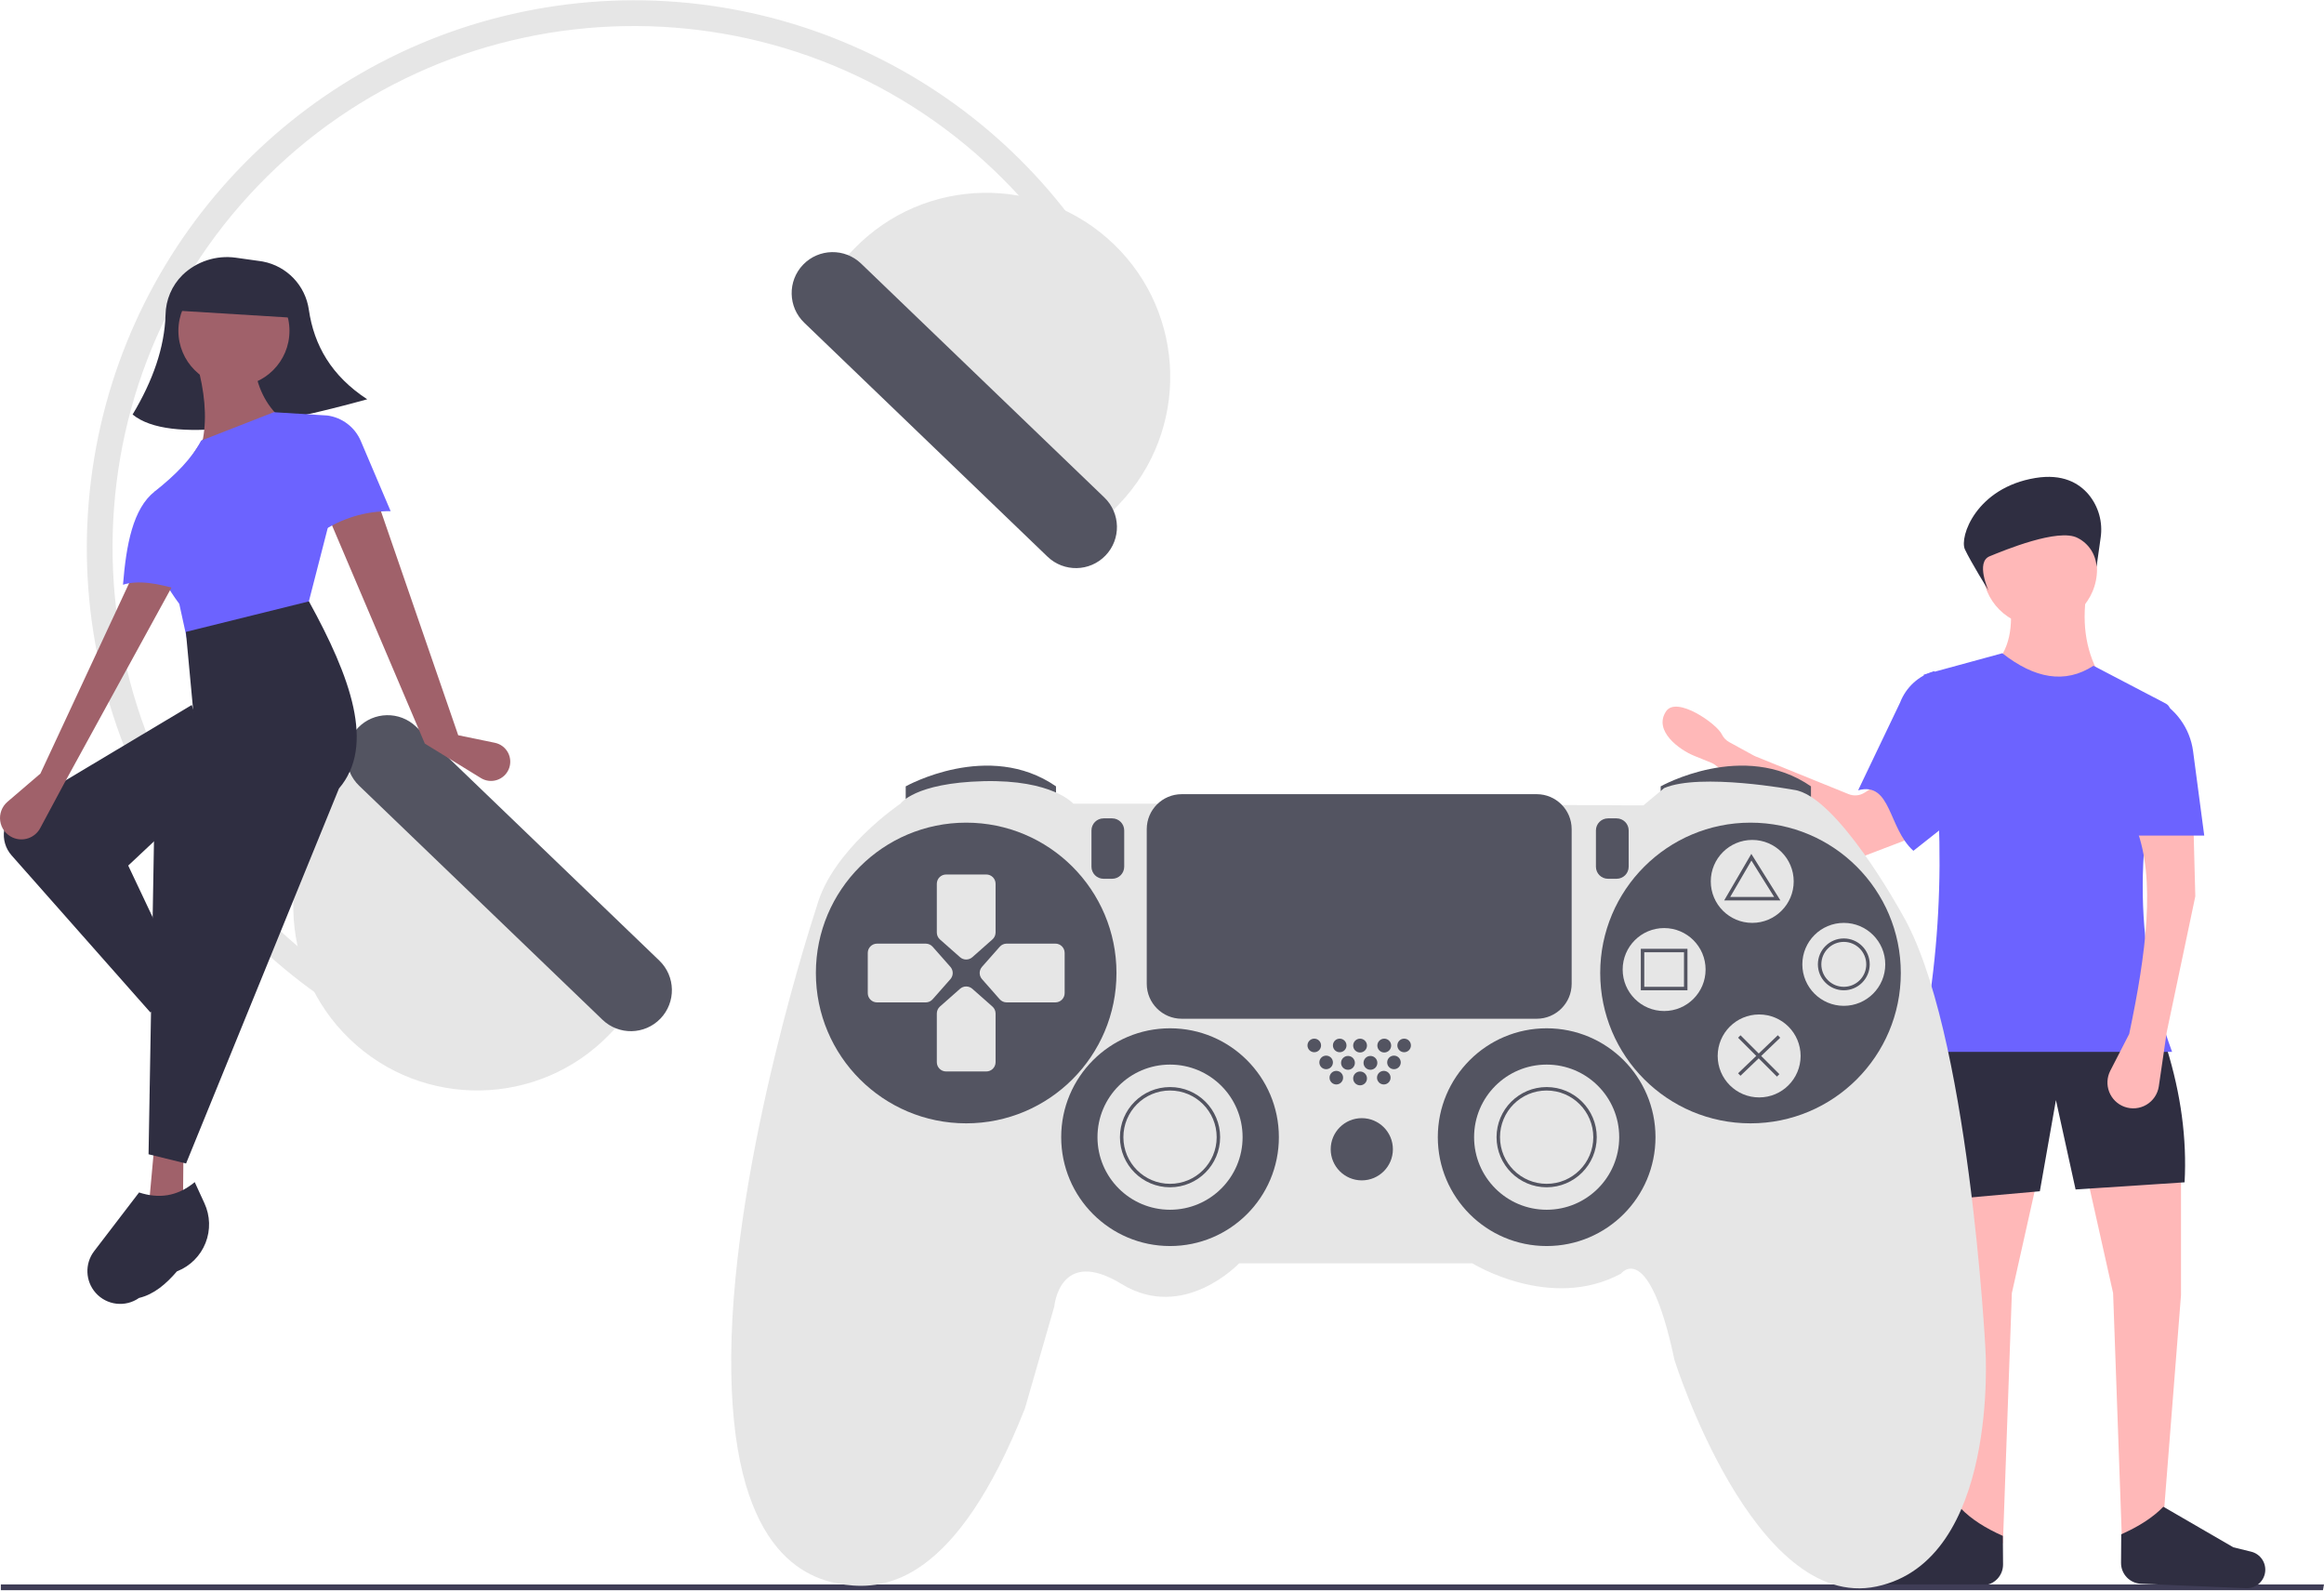
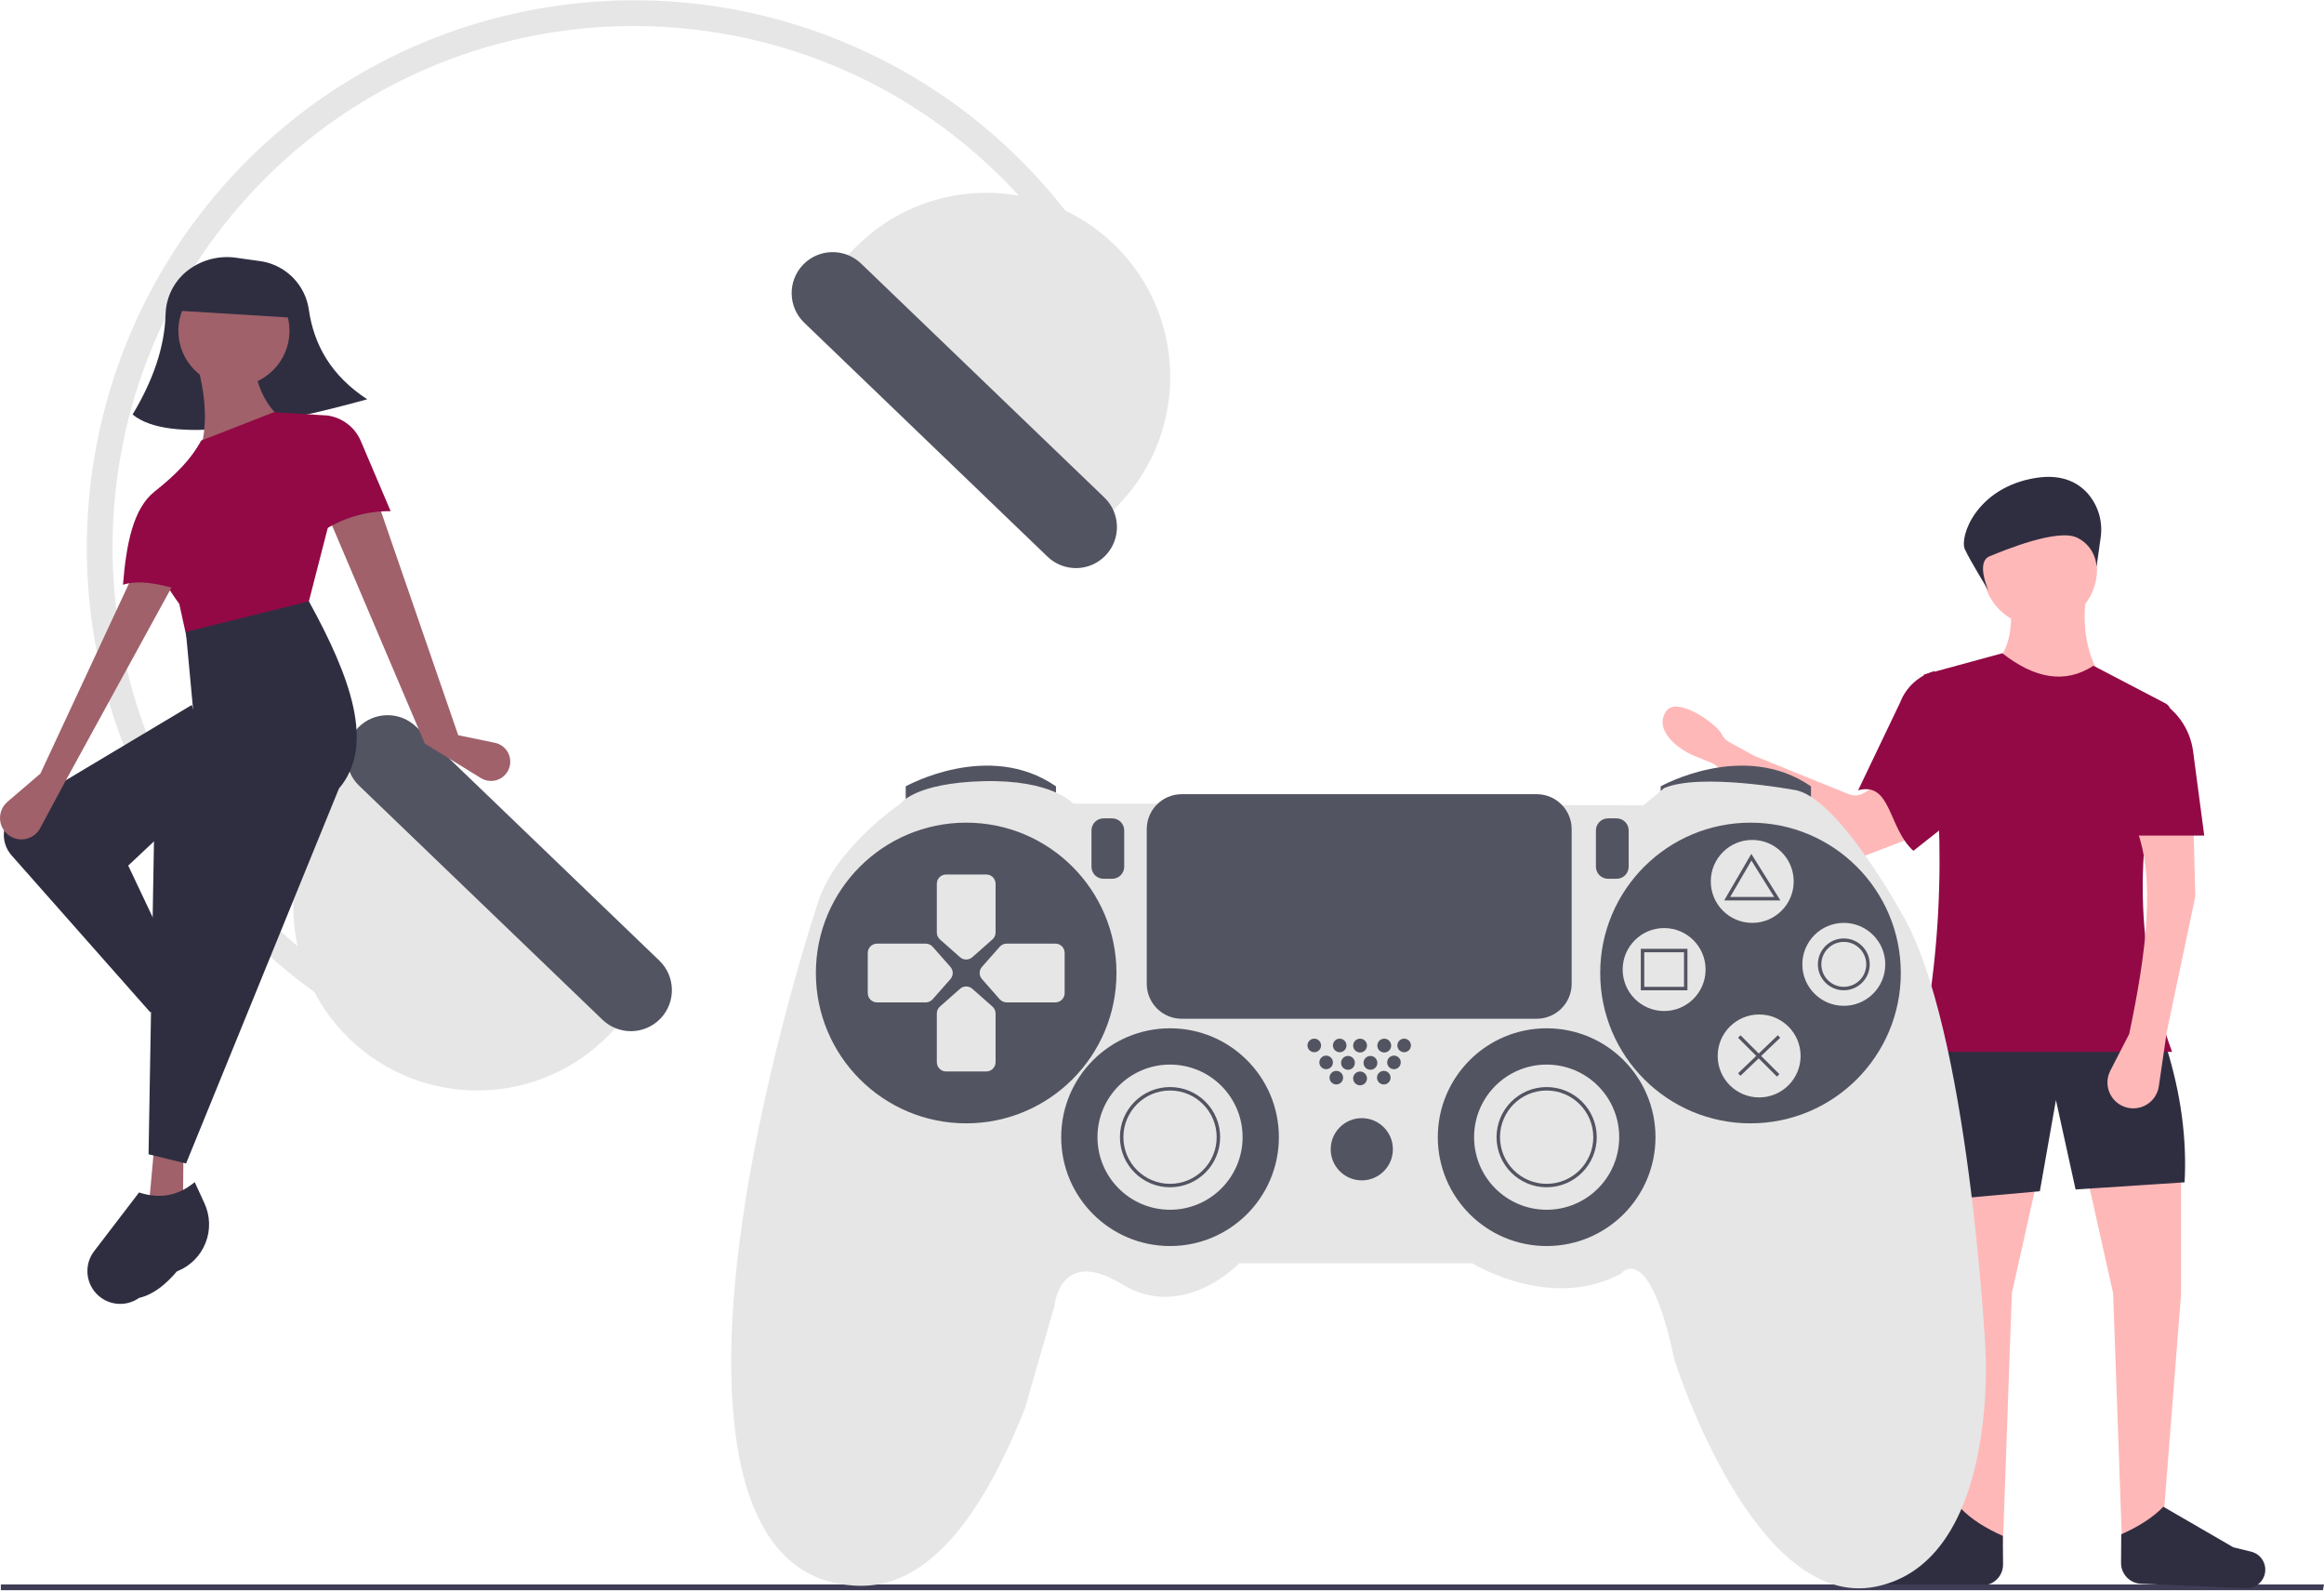
<svg xmlns="http://www.w3.org/2000/svg" data-name="Layer 1" width="883.272" height="604.198" viewBox="0 0 883.272 604.198">
  <path d="M916.662,400.177q18.262,19.152,40.749,6.112c-6.291-10.082-7.789-21.048-6.112-32.599H922.095C923.389,383.841,923.041,393.293,916.662,400.177Z" transform="translate(-158.3639 -147.9008)" fill="#ffb8b8" />
  <polygon points="806.517 586.416 822.138 578.267 828.929 492.015 828.929 446.512 792.934 445.833 803.121 491.336 806.517 586.416" fill="#ffb8b8" />
  <polygon points="761.238 586.416 745.618 578.267 738.827 492.015 738.827 446.512 774.821 445.833 764.634 491.336 761.238 586.416" fill="#ffb8b8" />
  <path d="M895.608,603.921l38.032-3.396,6.112-34.636,7.471,33.957,41.428-2.717c.905-16.502-1.394-33.486-6.791-50.936L890.854,544.156Z" transform="translate(-158.3639 -147.9008)" fill="#2f2e41" />
  <path d="M856.078,473.842l-45.749-35.228a6.654,6.654,0,0,0-1.552-.891l-6.649-2.705c-5.341-2.173-15.513-9.4-10.552-16.842,4-6,19.311,4.748,21.195,8.73a6.578,6.578,0,0,0,2.789,2.951l9.297,5.095a6.654,6.654,0,0,0,.698.331l35.396,14.347a6.654,6.654,0,0,0,6.063-.547l6.417-4.069a6.654,6.654,0,0,1,10.09,4.326l2.121,10.704a6.654,6.654,0,0,1-4.157,7.511l-18.977,7.234A6.654,6.654,0,0,1,856.078,473.842Z" transform="translate(-158.3639 -147.9008)" fill="#ffb8b8" />
-   <path d="M864.576,448.175c12.666-3.397,11.336,14.299,21,23l19-15-11.005-53.281h0a19.803,19.803,0,0,0-13.049,11.949Z" transform="translate(-158.3639 -147.9008)" fill="#6c63ff" />
-   <path d="M888.137,547.552h95.76c-15.498-41.763-13.989-84.717-.793-128.488a3.263,3.263,0,0,0-1.604-3.84L954.015,400.856c-10.789,7.02-22.385,4.863-34.636-4.754l-29.882,8.15C897.631,453.109,897.862,500.962,888.137,547.552Z" transform="translate(-158.3639 -147.9008)" fill="#6c63ff" />
+   <path d="M864.576,448.175c12.666-3.397,11.336,14.299,21,23l19-15-11.005-53.281h0a19.803,19.803,0,0,0-13.049,11.949Z" transform="translate(-158.3639 -147.9008)" fill="#920945" />
+   <path d="M888.137,547.552h95.76c-15.498-41.763-13.989-84.717-.793-128.488a3.263,3.263,0,0,0-1.604-3.84L954.015,400.856c-10.789,7.02-22.385,4.863-34.636-4.754l-29.882,8.15C897.631,453.109,897.862,500.962,888.137,547.552Z" transform="translate(-158.3639 -147.9008)" fill="#920945" />
  <path d="M912.082,750.268l-39.907,1.692a7.045,7.045,0,0,1-7.266-5.996h0a7.045,7.045,0,0,1,5.29-7.885l6.769-1.659,26.604-15.42c3.941,4.081,9.369,7.532,16.004,10.471l.078,10.842A7.906,7.906,0,0,1,912.082,750.268Z" transform="translate(-158.3639 -147.9008)" fill="#2f2e41" />
  <polygon points="882.877 604.198 0.321 604.198 0.321 602.017 883.272 602.017 882.877 604.198" fill="#3f3d56" />
  <path d="M972.07,749.662l39.907,1.692a7.045,7.045,0,0,0,7.266-5.996h0a7.045,7.045,0,0,0-5.29-7.885l-6.769-1.659-26.604-15.42c-3.941,4.081-9.369,7.532-16.004,10.471l-.078,10.842A7.906,7.906,0,0,0,972.07,749.662Z" transform="translate(-158.3639 -147.9008)" fill="#2f2e41" />
  <circle cx="775.276" cy="216.281" r="21.733" fill="#ffb8b8" />
  <path d="M967.598,540.76l-7.18,13.961a9.818,9.818,0,0,0,5.283,13.683h0a9.818,9.818,0,0,0,13.162-7.776l2.996-20.547L992.726,488.466l-.679-25.808H970.314C977.727,481.853,974.05,510.166,967.598,540.76Z" transform="translate(-158.3639 -147.9008)" fill="#ffb8b8" />
-   <path d="M966.918,465.375h29.203l-4.239-32.027a26.235,26.235,0,0,0-14.777-20.267h0Z" transform="translate(-158.3639 -147.9008)" fill="#6c63ff" />
+   <path d="M966.918,465.375h29.203l-4.239-32.027a26.235,26.235,0,0,0-14.777-20.267h0Z" transform="translate(-158.3639 -147.9008)" fill="#920945" />
  <path d="M956.745,352.211a20.895,20.895,0,0,0-4.568-16.413c-3.708-4.388-9.923-7.979-20.234-6.285-22.497,3.696-28.985,22.425-26.781,27.135s8.96,15.628,8.96,15.628-4.958-10.808.423-13.008,26.207-10.867,33.476-6.962a13.028,13.028,0,0,1,7.165,10.975Z" transform="translate(-158.3639 -147.9008)" fill="#2f2e41" />
  <path d="M584.773,261.764l-8.738,4.434a197.756,197.756,0,0,0-39.44-53.181c-78.782-75.738-204.492-73.262-280.23,5.52s-73.262,204.492,5.52,280.23A198.061,198.061,0,0,0,312.786,534.292l-4.274,8.816A207.991,207.991,0,1,1,584.773,261.764Z" transform="translate(-158.3639 -147.9008)" fill="#e6e6e6" />
  <path d="M289.156,444.051A69.924,69.924,0,0,0,389.971,540.971l12.038-12.522L301.194,431.529Z" transform="translate(-158.3639 -147.9008)" fill="#e6e6e6" />
  <path d="M294.439,424.417a15.606,15.606,0,0,0,.434,22.041l92.467,88.895a15.588,15.588,0,0,0,21.606-22.475l-92.467-88.895A15.606,15.606,0,0,0,294.439,424.417Z" transform="translate(-158.3639 -147.9008)" fill="#535461" />
  <path d="M571.774,351.862l12.038-12.522a69.924,69.924,0,0,0-100.815-96.92l-12.038,12.522Z" transform="translate(-158.3639 -147.9008)" fill="#e6e6e6" />
  <path d="M463.587,248.473a15.606,15.606,0,0,0,.434,22.041l92.467,88.895a15.588,15.588,0,0,0,21.606-22.475l-92.467-88.895A15.606,15.606,0,0,0,463.587,248.473Z" transform="translate(-158.3639 -147.9008)" fill="#535461" />
  <path d="M502.593,453.907v-7.223s31.517-17.728,57.124,0v6.566Z" transform="translate(-158.3639 -147.9008)" fill="#535461" />
  <path d="M789.529,453.907v-7.223s31.517-17.728,57.124,0v6.566Z" transform="translate(-158.3639 -147.9008)" fill="#535461" />
  <path d="M597.144,453.251H566.284s-7.879-9.192-34.143-8.536-31.517,8.536-31.517,8.536-25.936,17.4-31.845,39.068c0,0-31.845,95.536-32.502,170.389s28.234,85.358,43.336,87.328,42.023-.657,68.287-66.974L559.061,644.322s1.97-22.981,25.608-8.536,44.649-7.879,44.649-7.879h88.641s29.547,18.385,56.468,3.94c0,0,10.506-13.789,20.355,32.83,0,0,30.204,95.864,76.823,86.015s41.366-89.955,41.366-89.955-6.238-122.457-31.845-165.792c0,0-24.623-44.977-41.038-46.947,0,0-35.457-6.566-49.245-.657l-7.879,6.566Z" transform="translate(-158.3639 -147.9008)" fill="#e6e6e6" />
  <circle cx="367.21" cy="369.697" r="57.124" fill="#535461" />
  <circle cx="665.308" cy="369.697" r="57.124" fill="#535461" />
  <path d="M535.528,504.86l-7.617,6.737a3.532,3.532,0,0,1-4.668,0l-7.63-6.737a3.526,3.526,0,0,1-1.195-2.626V483.697a3.533,3.533,0,0,1,3.533-3.526h15.266a3.526,3.526,0,0,1,3.533,3.519V502.22A3.526,3.526,0,0,1,535.528,504.86Z" transform="translate(-158.3639 -147.9008)" fill="#e6e6e6" />
  <path d="M535.528,530.329l-7.617-6.73a3.533,3.533,0,0,0-4.668,0l-7.63,6.737a3.526,3.526,0,0,0-1.195,2.626v18.516a3.526,3.526,0,0,0,3.519,3.533h15.279a3.526,3.526,0,0,0,3.533-3.519V532.969A3.526,3.526,0,0,0,535.528,530.329Z" transform="translate(-158.3639 -147.9008)" fill="#e6e6e6" />
  <path d="M512.843,527.565l6.737-7.63a3.532,3.532,0,0,0,0-4.668l-6.737-7.63a3.533,3.533,0,0,0-2.626-1.195H491.7a3.533,3.533,0,0,0-3.526,3.533v15.266a3.526,3.526,0,0,0,3.519,3.533h18.529A3.526,3.526,0,0,0,512.843,527.565Z" transform="translate(-158.3639 -147.9008)" fill="#e6e6e6" />
  <path d="M538.312,527.565l-6.724-7.636a3.526,3.526,0,0,1,0-4.668l6.737-7.63a3.526,3.526,0,0,1,2.626-1.195h18.516a3.526,3.526,0,0,1,3.533,3.519V525.234a3.526,3.526,0,0,1-3.519,3.533H540.958A3.526,3.526,0,0,1,538.312,527.565Z" transform="translate(-158.3639 -147.9008)" fill="#e6e6e6" />
  <circle cx="444.69" cy="432.074" r="41.366" fill="#535461" />
  <circle cx="587.829" cy="432.074" r="41.366" fill="#535461" />
  <circle cx="444.69" cy="432.074" r="27.577" fill="#e6e6e6" />
  <path d="M603.054,599.016A19.041,19.041,0,1,1,622.095,579.975,19.063,19.063,0,0,1,603.054,599.016Zm0-36.77a17.728,17.728,0,1,0,17.728,17.728A17.748,17.748,0,0,0,603.054,562.247Z" transform="translate(-158.3639 -147.9008)" fill="#535461" />
  <circle cx="587.829" cy="432.074" r="27.577" fill="#e6e6e6" />
  <path d="M746.193,599.016a19.041,19.041,0,1,1,19.041-19.041A19.063,19.063,0,0,1,746.193,599.016Zm0-36.77a17.728,17.728,0,1,0,17.728,17.728A17.748,17.748,0,0,0,746.193,562.247Z" transform="translate(-158.3639 -147.9008)" fill="#535461" />
  <circle cx="517.572" cy="436.67" r="11.819" fill="#535461" />
  <circle cx="499.509" cy="397.222" r="2.58" fill="#535461" />
  <circle cx="509.175" cy="397.222" r="2.58" fill="#535461" />
  <circle cx="507.888" cy="409.467" r="2.58" fill="#535461" />
  <circle cx="516.916" cy="409.75" r="2.626" fill="#535461" />
  <circle cx="525.931" cy="409.467" r="2.58" fill="#535461" />
  <circle cx="504.02" cy="403.67" r="2.58" fill="#535461" />
  <circle cx="512.32" cy="403.84" r="2.626" fill="#535461" />
  <circle cx="520.856" cy="403.84" r="2.626" fill="#535461" />
  <circle cx="529.798" cy="403.67" r="2.58" fill="#535461" />
  <circle cx="516.916" cy="397.274" r="2.626" fill="#535461" />
  <circle cx="526.108" cy="397.274" r="2.626" fill="#535461" />
  <circle cx="533.666" cy="397.222" r="2.58" fill="#535461" />
  <path d="M577.774,458.847a4.586,4.586,0,0,0-4.581,4.581V477.217a4.586,4.586,0,0,0,4.581,4.581h3.283a4.586,4.586,0,0,0,4.581-4.581V463.428a4.586,4.586,0,0,0-4.581-4.581Z" transform="translate(-158.3639 -147.9008)" fill="#535461" />
  <path d="M769.502,458.847a4.586,4.586,0,0,0-4.581,4.581V477.217a4.586,4.586,0,0,0,4.581,4.581h3.283a4.586,4.586,0,0,0,4.581-4.581V463.428a4.586,4.586,0,0,0-4.581-4.581Z" transform="translate(-158.3639 -147.9008)" fill="#535461" />
  <circle cx="665.965" cy="334.897" r="15.758" fill="#e6e6e6" />
  <circle cx="632.478" cy="368.384" r="15.758" fill="#e6e6e6" />
  <circle cx="700.765" cy="366.414" r="15.758" fill="#e6e6e6" />
  <circle cx="668.591" cy="401.214" r="15.758" fill="#e6e6e6" />
  <path d="M607.485,449.654a13.296,13.296,0,0,0-13.281,13.281v58.766a13.296,13.296,0,0,0,13.281,13.281H742.417a13.296,13.296,0,0,0,13.281-13.281V462.936A13.296,13.296,0,0,0,742.417,449.654Z" transform="translate(-158.3639 -147.9008)" fill="#535461" />
  <path d="M835.035,490.02H813.665l10.316-17.685ZM815.951,488.707h16.713l-8.645-13.832Z" transform="translate(-158.3639 -147.9008)" fill="#535461" />
  <path d="M799.706,524.164H781.978V508.405h17.728Zm-16.415-1.313H798.393V509.718H783.291Z" transform="translate(-158.3639 -147.9008)" fill="#535461" />
  <path d="M859.129,524.164a9.849,9.849,0,1,1,9.849-9.849A9.86,9.86,0,0,1,859.129,524.164Zm0-18.385a8.536,8.536,0,1,0,8.536,8.536A8.546,8.546,0,0,0,859.129,505.779Z" transform="translate(-158.3639 -147.9008)" fill="#535461" />
  <rect x="826.135" y="538.668" width="1.313" height="20.893" transform="translate(-304.4849 597.5607) rotate(-45)" fill="#535461" />
  <rect x="816.506" y="548.294" width="20.898" height="1.313" transform="translate(-308.4265 576.0851) rotate(-43.734)" fill="#535461" />
  <path d="M297.935,299.615c-35.851,9.884-75.108,17.324-89.175,5.781,7.702-12.822,12.144-25.459,12.521-37.867a21.772,21.772,0,0,1,6.408-15.103,24.371,24.371,0,0,1,20.328-6.606l9.304,1.306q.47.066.935.15A21.759,21.759,0,0,1,275.75,265.612C277.711,279.066,284.303,290.714,297.935,299.615Z" transform="translate(-158.3639 -147.9008)" fill="#2f2e41" />
  <path d="M332.517,427.259l13.937,2.874a7.32,7.32,0,0,1,5.244,10.067v0a7.32,7.32,0,0,1-10.557,3.338l-21.319-13.112L283.611,345.3l18.756-5.425Z" transform="translate(-158.3639 -147.9008)" fill="#a0616a" />
  <polygon points="74.869 391.06 64.316 394.129 56.328 377.632 64.451 373.399 74.869 391.06" fill="#a0616a" />
  <polygon points="69.507 461.743 56.559 458.315 58.586 436.07 69.729 436.756 69.507 461.743" fill="#a0616a" />
  <path d="M229.221,523.539l-13.714,9.025L162.763,472.904a11.756,11.756,0,0,1,2.777-17.878l65.706-39.261,10.064,28.91-34.214,32.107Z" transform="translate(-158.3639 -147.9008)" fill="#2f2e41" />
  <path d="M240.77,554.769q-.052.067-.103.134c-.876,5.132-2.416,9.813-5.853,13.202a10.229,10.229,0,0,1-12.423,5.611h0a10.229,10.229,0,0,1-7.093-10.894l2.563-22.905c6.147-1.413,10.835-4.909,13.208-11.71L237.042,532.275A15.705,15.705,0,0,1,240.77,554.769Z" transform="translate(-158.3639 -147.9008)" fill="#2f2e41" />
  <circle cx="88.908" cy="125.702" r="21.108" fill="#a0616a" />
  <path d="M265.551,307.345l-33.276,27.559L229.683,323.56l5.808-8.854c1.612-8.686.571-18.265-2.199-28.426l21.71.02C255.94,294.511,259.137,301.674,265.551,307.345Z" transform="translate(-158.3639 -147.9008)" fill="#a0616a" />
-   <path d="M274.919,379.635l-44.923,13.684-3.495-15.977c-8.419-11.304-12.078-21.621-6.571-30.038l-2.772-12.671c7.951-6.26,14.203-12.665,17.636-19.31l27.639-10.8,20.319,1.25,6,20.107Z" transform="translate(-158.3639 -147.9008)" fill="#6c63ff" />
-   <path d="M306.833,342.123a46.281,46.281,0,0,0-26.823,8.218l2.742-44.57h0a16.176,16.176,0,0,1,12.744,9.701Z" transform="translate(-158.3639 -147.9008)" fill="#6c63ff" />
+   <path d="M274.919,379.635l-44.923,13.684-3.495-15.977c-8.419-11.304-12.078-21.621-6.571-30.038l-2.772-12.671c7.951-6.26,14.203-12.665,17.636-19.31l27.639-10.8,20.319,1.25,6,20.107Z" transform="translate(-158.3639 -147.9008)" fill="#920945" />
+   <path d="M306.833,342.123a46.281,46.281,0,0,0-26.823,8.218l2.742-44.57h0a16.176,16.176,0,0,1,12.744,9.701Z" transform="translate(-158.3639 -147.9008)" fill="#920945" />
  <path d="M229.081,589.981l-14.258-3.509,2.099-121.153,19.146-20.967-4.286-26.581-2.773-29.777,46.768-11.597c15.808,28.703,25.362,54.799,11.415,71.1Z" transform="translate(-158.3639 -147.9008)" fill="#2f2e41" />
  <path d="M225.806,630.886q-.096.038-.192.075c-4.14,4.807-8.689,8.727-14.408,10.106a12.466,12.466,0,0,1-16.497-1.949v0a12.466,12.466,0,0,1-.56-15.833l17.07-22.305c7.306,2.388,14.398,1.684,21.15-3.926l3.681,8.003A19.139,19.139,0,0,1,225.806,630.886Z" transform="translate(-158.3639 -147.9008)" fill="#2f2e41" />
  <path d="M173.72,441.832l-12.515,10.715a8.121,8.121,0,0,0,1.941,13.571h0a8.121,8.121,0,0,0,10.499-3.565l9.05-16.88,41.504-75.739-15.61-2.934Z" transform="translate(-158.3639 -147.9008)" fill="#a0616a" />
-   <path d="M226.699,372.062c-8.107-2.447-15.7-3.888-21.589-1.986,1.235-15.276,3.779-28.923,12.05-35.444l11.758,1.381Z" transform="translate(-158.3639 -147.9008)" fill="#6c63ff" />
+   <path d="M226.699,372.062c-8.107-2.447-15.7-3.888-21.589-1.986,1.235-15.276,3.779-28.923,12.05-35.444l11.758,1.381Z" transform="translate(-158.3639 -147.9008)" fill="#920945" />
  <path d="M270.835,268.708l-45.145-2.778.556-9.029q23.639-15.939,45.145,2.778Z" transform="translate(-158.3639 -147.9008)" fill="#2f2e41" />
</svg>
